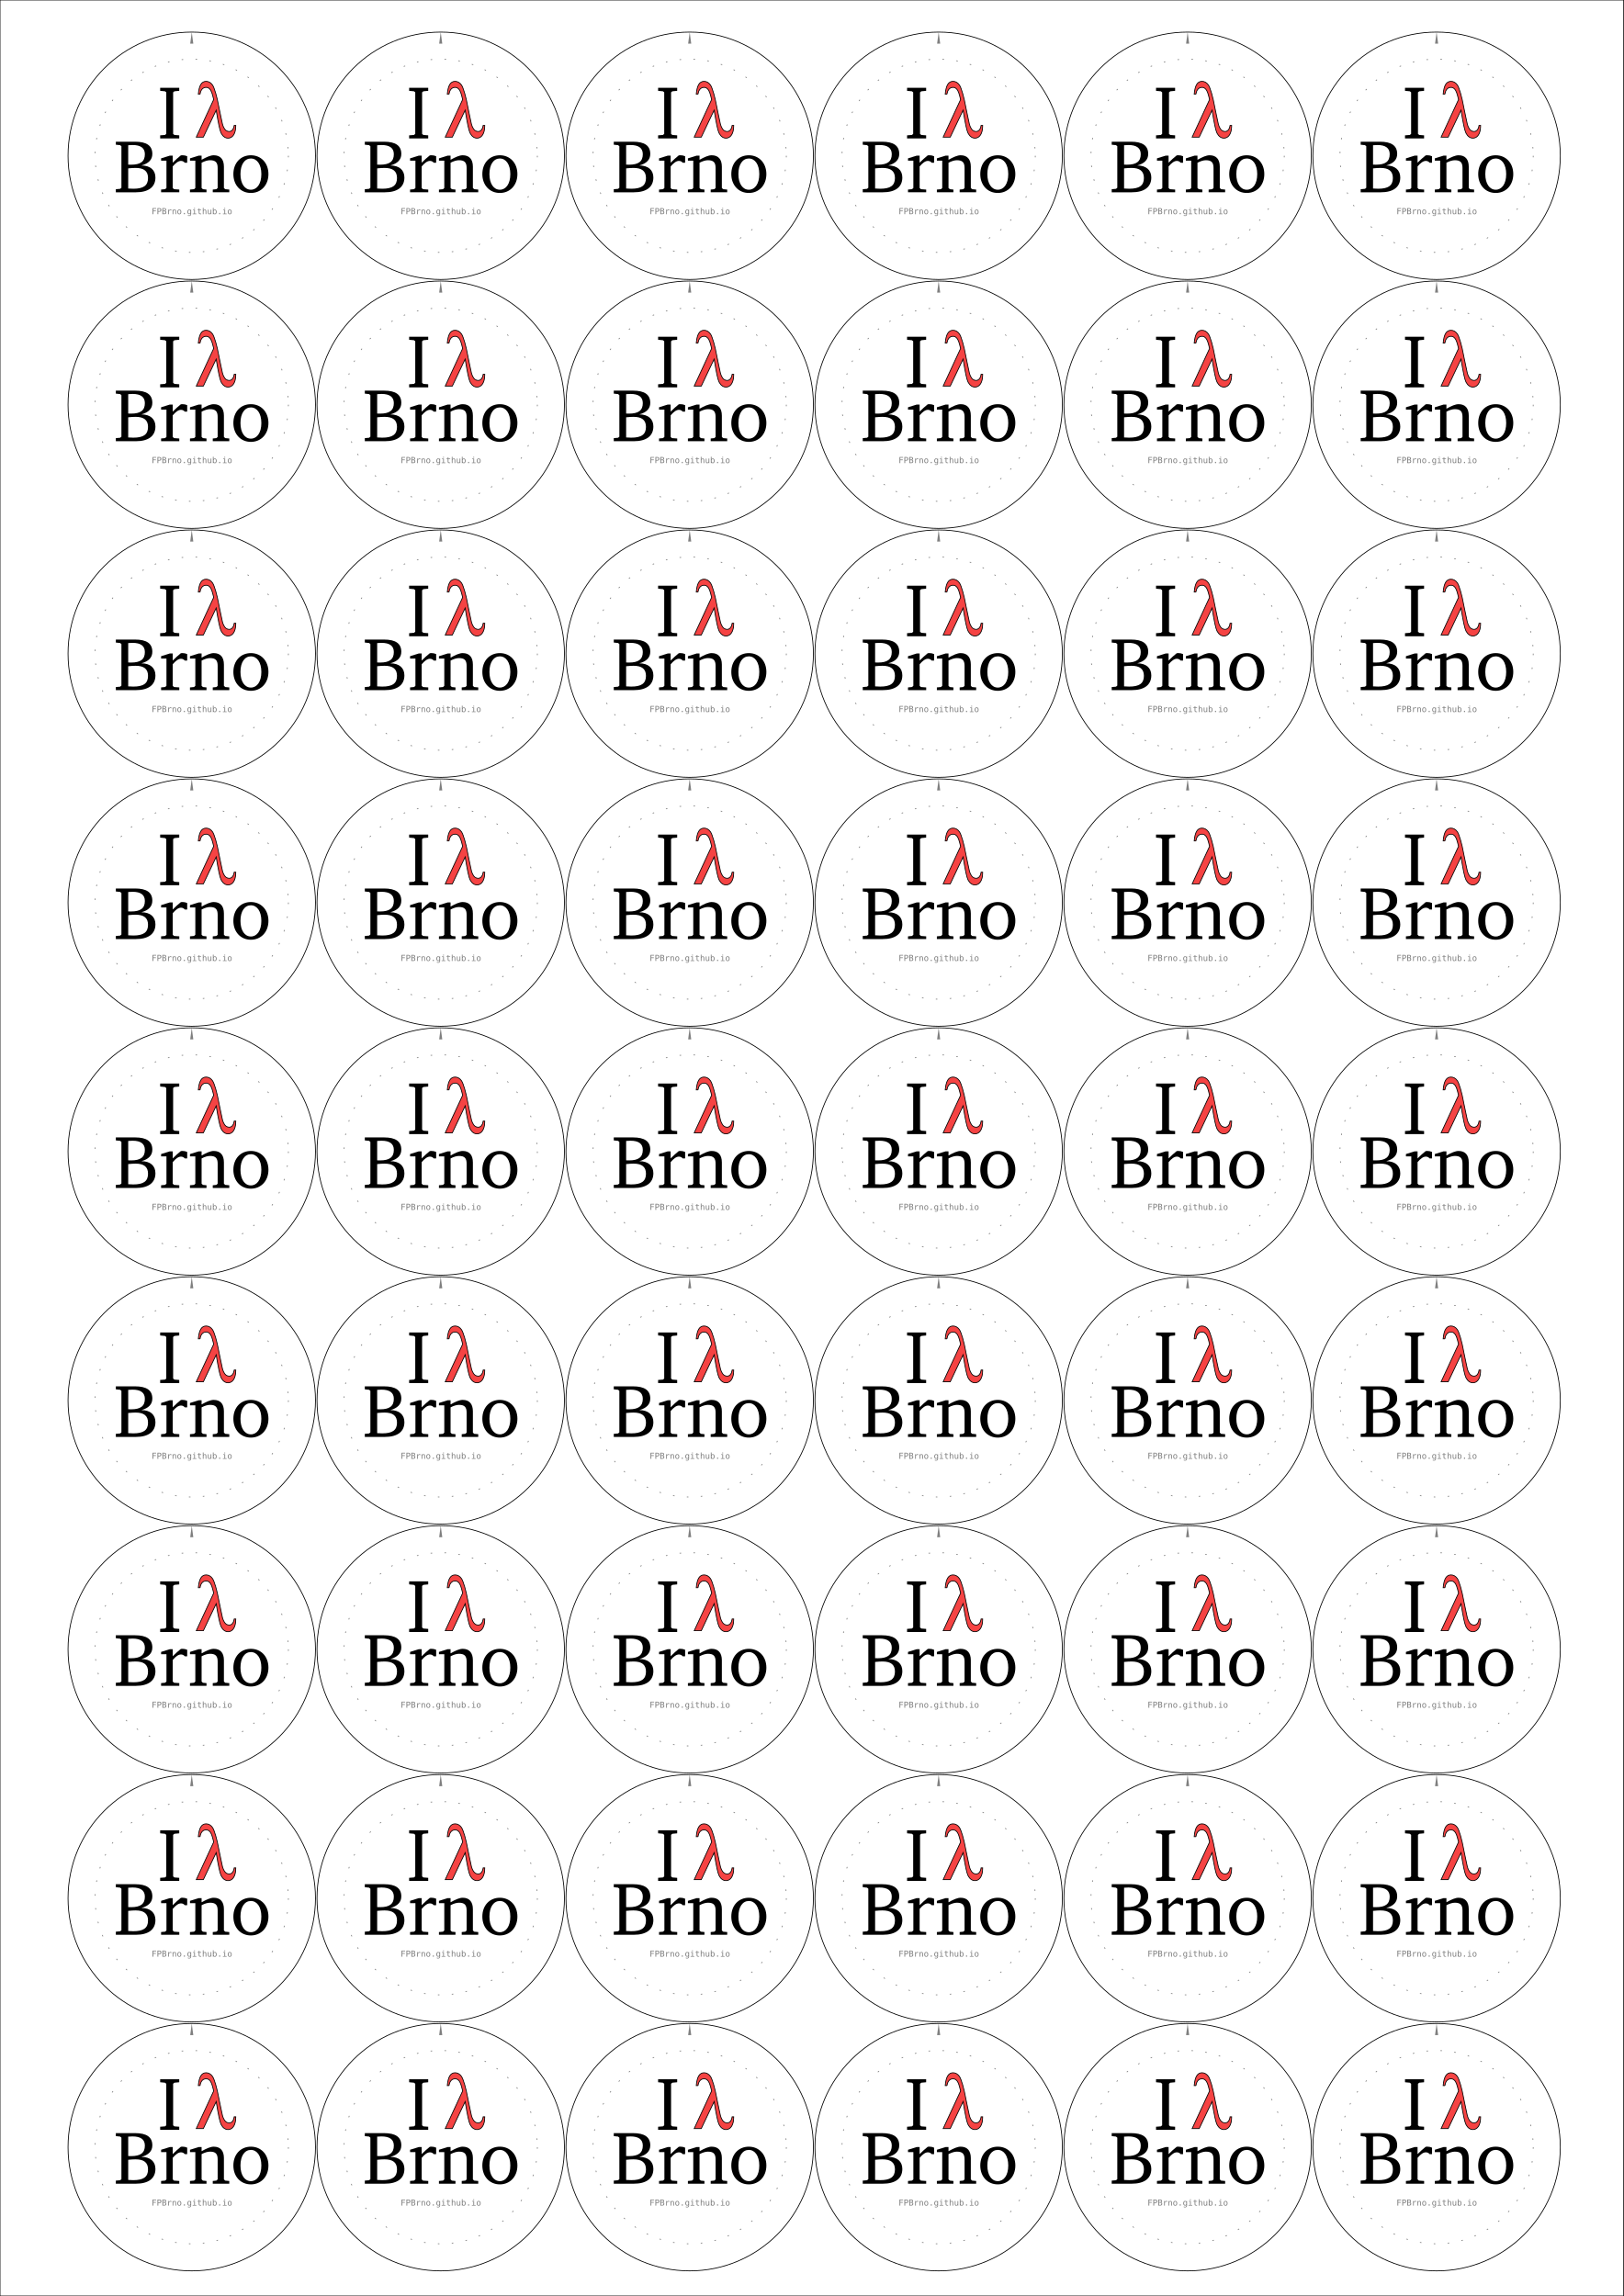
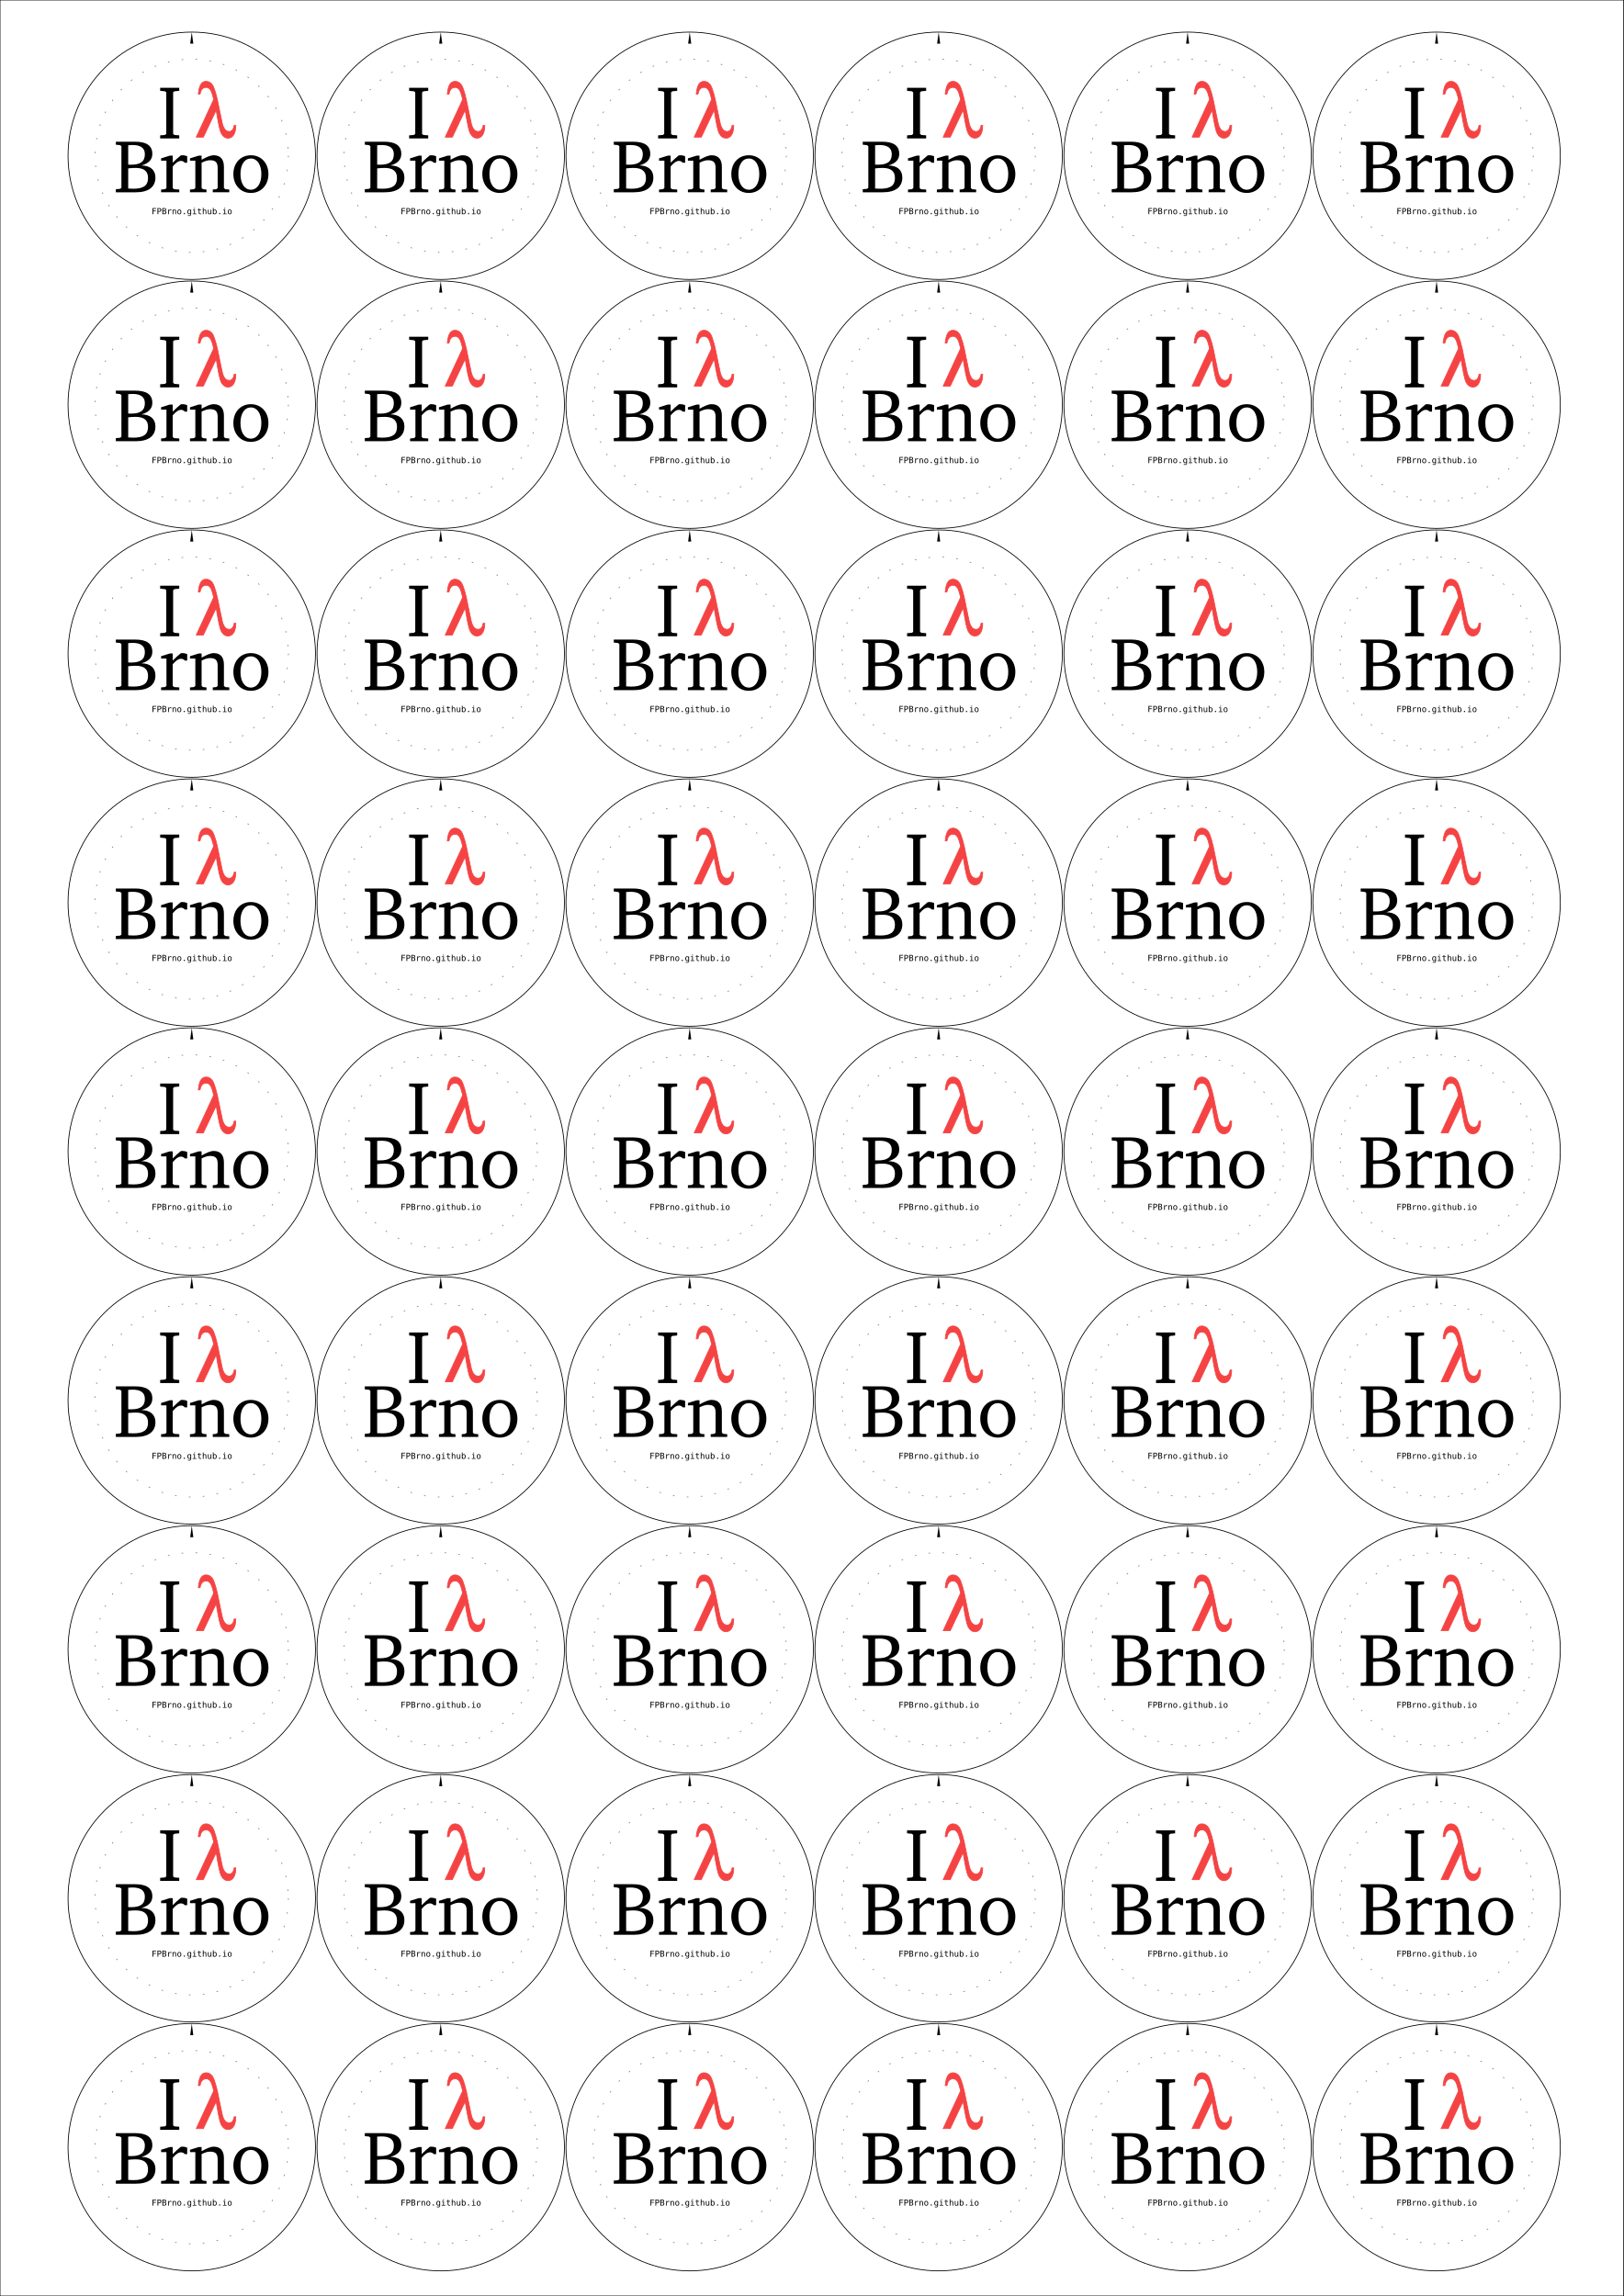
<svg xmlns="http://www.w3.org/2000/svg" xmlns:xlink="http://www.w3.org/1999/xlink" viewBox="0 0 210 297" id="svg2" version="1.1" width="210mm" height="297mm">
  <defs id="defs4">
    <g id="idea-1">
      <path d="m 6.182,13.428 0,0.39 0.556,0.059 0.166,0.137 0,5.374 -0.166,0.137 -0.556,0.049 0,0.4 2.575,0 c 1.658,0 2.545,-0.683 2.545,-1.911 0,-0.956 -0.653,-1.551 -1.814,-1.56 0.936,-0.254 1.414,-0.751 1.414,-1.492 0,-1.073 -0.741,-1.58 -2.233,-1.58 l -2.487,0 z m 1.599,2.965 0,-2.506 c 0.244,-0.01 0.429,-0.029 0.556,-0.029 1.073,0 1.599,0.4 1.599,1.19 0,0.946 -0.566,1.356 -1.785,1.356 -0.117,0 -0.244,0 -0.371,-0.01 z m 0,3.092 0,-2.604 c 0.38,-0.039 0.702,-0.059 0.956,-0.059 1.083,0 1.609,0.419 1.609,1.307 0,0.985 -0.605,1.385 -1.912,1.385 -0.205,0 -0.419,-0.01 -0.653,-0.029 z" id="path4893" style="fill:#000000;fill-opacity:1;stroke:none;stroke-width:1px;stroke-linecap:butt;stroke-linejoin:miter;stroke-opacity:1" />
      <path d="m 12.038,19.972 2.35,0 0,-0.351 -0.683,-0.049 -0.166,-0.156 0,-2.789 c 0.4,-0.468 0.741,-0.712 1.063,-0.712 0.205,0 0.371,0.078 0.497,0.234 l 0.312,0 0,-0.839 c -0.205,-0.088 -0.39,-0.127 -0.585,-0.127 -0.078,0 -0.166,0 -0.244,0.02 -0.351,0.283 -0.702,0.595 -1.044,0.946 l 0,-0.917 -0.371,0 -1.131,0.351 0,0.302 0.692,0 0,3.53 -0.176,0.156 -0.517,0.049 0,0.351 z" id="path4895" style="fill:#000000;fill-opacity:1;stroke:none;stroke-width:1px;stroke-linecap:butt;stroke-linejoin:miter;stroke-opacity:1" />
      <path d="m 15.772,19.972 2.136,0 0,-0.351 -0.468,-0.049 -0.166,-0.156 0,-3.267 c 0.419,-0.215 0.78,-0.322 1.092,-0.322 0.722,0 0.985,0.293 0.985,1.005 l 0,2.584 -0.166,0.156 -0.468,0.049 0,0.351 2.136,0 0,-0.351 -0.527,-0.049 -0.166,-0.156 0,-2.75 c 0,-0.975 -0.468,-1.482 -1.317,-1.482 -0.419,0 -0.917,0.224 -1.57,0.585 l 0,-0.536 -0.371,0 -1.131,0.351 0,0.302 0.692,0 0,3.53 -0.166,0.156 -0.527,0.049 0,0.351 z" id="path4897" style="fill:#000000;fill-opacity:1;stroke:none;stroke-width:1px;stroke-linecap:butt;stroke-linejoin:miter;stroke-opacity:1" />
      <path d="m 23.646,15.184 c -1.317,0 -2.263,0.985 -2.263,2.438 0,1.443 0.956,2.438 2.263,2.438 1.307,0 2.272,-0.995 2.272,-2.438 0,-1.443 -0.956,-2.438 -2.272,-2.438 z m 0,0.419 c 0.79,0 1.356,0.761 1.356,2.019 0,1.268 -0.566,2.019 -1.356,2.019 -0.78,0 -1.346,-0.761 -1.346,-2.019 0,-1.268 0.556,-2.019 1.346,-2.019 z" id="path4899" style="fill:#000000;fill-opacity:1;stroke:none;stroke-width:1px;stroke-linecap:butt;stroke-linejoin:miter;stroke-opacity:1" />
-       <path d="m 10.933,22.019 0.465,0 0,0.09 -0.358,0 0,0.233 0.324,0 0,0.09 -0.324,0 0,0.377 -0.107,0 0,-0.79 z" id="path4903" style="fill:#7d7d7d;fill-opacity:1;stroke:none;stroke-width:1px;stroke-linecap:butt;stroke-linejoin:miter;stroke-opacity:1" />
-       <path d="m 11.672,22.106 0,0.297 0.124,0 q 0.074,0 0.115,-0.039 0.042,-0.039 0.042,-0.11 0,-0.07 -0.041,-0.109 -0.041,-0.039 -0.116,-0.039 l -0.124,0 z m -0.107,-0.088 0.231,0 q 0.132,0 0.201,0.06 0.068,0.06 0.068,0.176 0,0.117 -0.068,0.177 -0.068,0.06 -0.201,0.06 l -0.124,0 0,0.317 -0.107,0 0,-0.79 z" id="path4905" style="fill:#7d7d7d;fill-opacity:1;stroke:none;stroke-width:1px;stroke-linecap:butt;stroke-linejoin:miter;stroke-opacity:1" />
-       <path d="m 12.308,22.431 0,0.289 0.126,0 q 0.093,0 0.133,-0.032 0.04,-0.033 0.04,-0.107 0,-0.077 -0.042,-0.113 -0.042,-0.036 -0.131,-0.036 l -0.126,0 z m 0,-0.325 0,0.238 0.124,0 q 0.077,0 0.112,-0.03 0.035,-0.03 0.035,-0.096 0,-0.06 -0.034,-0.086 -0.034,-0.026 -0.112,-0.026 l -0.124,0 z m -0.107,-0.088 0.234,0 q 0.121,0 0.187,0.052 0.066,0.052 0.066,0.148 0,0.072 -0.035,0.114 -0.034,0.042 -0.104,0.052 0.078,0.012 0.122,0.067 0.044,0.054 0.044,0.139 0,0.107 -0.07,0.162 -0.07,0.054 -0.21,0.054 l -0.234,0 0,-0.79 z" id="path4907" style="fill:#7d7d7d;fill-opacity:1;stroke:none;stroke-width:1px;stroke-linecap:butt;stroke-linejoin:miter;stroke-opacity:1" />
-       <path d="m 13.376,22.338 q -0.031,-0.024 -0.063,-0.035 -0.032,-0.011 -0.071,-0.011 -0.091,0 -0.139,0.057 -0.048,0.057 -0.048,0.165 l 0,0.295 -0.098,0 0,-0.593 0.098,0 0,0.116 q 0.024,-0.063 0.075,-0.096 0.051,-0.034 0.12,-0.034 0.036,0 0.067,0.009 0.031,0.009 0.06,0.028 l 0,0.1 z" id="path4909" style="fill:#7d7d7d;fill-opacity:1;stroke:none;stroke-width:1px;stroke-linecap:butt;stroke-linejoin:miter;stroke-opacity:1" />
-       <path d="m 13.973,22.441 0,0.367 -0.098,0 0,-0.367 q 0,-0.08 -0.028,-0.117 -0.028,-0.037 -0.088,-0.037 -0.068,0 -0.105,0.049 -0.037,0.048 -0.037,0.139 l 0,0.335 -0.097,0 0,-0.593 0.097,0 0,0.089 q 0.026,-0.051 0.07,-0.077 0.044,-0.026 0.105,-0.026 0.09,0 0.135,0.06 0.045,0.059 0.045,0.18 z" id="path4911" style="fill:#7d7d7d;fill-opacity:1;stroke:none;stroke-width:1px;stroke-linecap:butt;stroke-linejoin:miter;stroke-opacity:1" />
-       <path d="m 14.395,22.284 q -0.074,0 -0.112,0.058 -0.038,0.058 -0.038,0.171 0,0.113 0.038,0.171 0.038,0.058 0.112,0.058 0.075,0 0.113,-0.058 0.038,-0.058 0.038,-0.171 0,-0.113 -0.038,-0.171 -0.038,-0.058 -0.113,-0.058 z m 0,-0.083 q 0.123,0 0.188,0.08 0.066,0.08 0.066,0.231 0,0.152 -0.065,0.232 -0.065,0.079 -0.189,0.079 -0.123,0 -0.188,-0.079 -0.065,-0.08 -0.065,-0.232 0,-0.151 0.065,-0.231 0.065,-0.08 0.188,-0.08 z" id="path4913" style="fill:#7d7d7d;fill-opacity:1;stroke:none;stroke-width:1px;stroke-linecap:butt;stroke-linejoin:miter;stroke-opacity:1" />
-       <path d="m 14.979,22.647 0.133,0 0,0.161 -0.133,0 0,-0.161 z" id="path4915" style="fill:#7d7d7d;fill-opacity:1;stroke:none;stroke-width:1px;stroke-linecap:butt;stroke-linejoin:miter;stroke-opacity:1" />
-       <path d="m 15.826,22.507 q 0,-0.11 -0.036,-0.166 -0.035,-0.057 -0.104,-0.057 -0.071,0 -0.109,0.057 -0.038,0.057 -0.038,0.166 0,0.11 0.038,0.167 0.038,0.057 0.11,0.057 0.067,0 0.103,-0.058 0.036,-0.058 0.036,-0.167 z m 0.097,0.263 q 0,0.133 -0.063,0.202 -0.063,0.069 -0.185,0.069 -0.04,0 -0.084,-0.007 -0.044,-0.007 -0.088,-0.022 l 0,-0.096 q 0.052,0.024 0.094,0.036 0.042,0.012 0.078,0.012 0.079,0 0.115,-0.043 0.036,-0.043 0.036,-0.136 l 0,-0.005 0,-0.066 q -0.023,0.05 -0.064,0.074 -0.04,0.024 -0.098,0.024 -0.104,0 -0.166,-0.083 -0.062,-0.083 -0.062,-0.222 0,-0.14 0.062,-0.223 0.062,-0.083 0.166,-0.083 0.057,0 0.097,0.023 0.04,0.023 0.065,0.07 l 0,-0.077 0.097,0 0,0.552 z" id="path4917" style="fill:#7d7d7d;fill-opacity:1;stroke:none;stroke-width:1px;stroke-linecap:butt;stroke-linejoin:miter;stroke-opacity:1" />
-       <path d="m 16.16,22.216 0.249,0 0,0.517 0.193,0 0,0.076 -0.484,0 0,-0.076 0.193,0 0,-0.441 -0.152,0 0,-0.076 z m 0.152,-0.231 0.097,0 0,0.123 -0.097,0 0,-0.123 z" id="path4919" style="fill:#7d7d7d;fill-opacity:1;stroke:none;stroke-width:1px;stroke-linecap:butt;stroke-linejoin:miter;stroke-opacity:1" />
-       <path d="m 17.001,22.048 0,0.168 0.221,0 0,0.076 -0.221,0 0,0.322 q 0,0.066 0.025,0.091 0.025,0.026 0.087,0.026 l 0.11,0 0,0.078 -0.119,0 q -0.11,0 -0.155,-0.044 -0.045,-0.044 -0.045,-0.151 l 0,-0.322 -0.158,0 0,-0.076 0.158,0 0,-0.168 0.097,0 z" id="path4921" style="fill:#7d7d7d;fill-opacity:1;stroke:none;stroke-width:1px;stroke-linecap:butt;stroke-linejoin:miter;stroke-opacity:1" />
-       <path d="m 17.884,22.441 0,0.367 -0.098,0 0,-0.367 q 0,-0.08 -0.028,-0.117 -0.028,-0.037 -0.088,-0.037 -0.068,0 -0.105,0.049 -0.037,0.048 -0.037,0.139 l 0,0.335 -0.097,0 0,-0.823 0.097,0 0,0.32 q 0.026,-0.051 0.07,-0.077 0.044,-0.026 0.105,-0.026 0.09,0 0.135,0.06 0.045,0.059 0.045,0.18 z" id="path4923" style="fill:#7d7d7d;fill-opacity:1;stroke:none;stroke-width:1px;stroke-linecap:butt;stroke-linejoin:miter;stroke-opacity:1" />
-       <path d="m 18.083,22.584 0,-0.367 0.097,0 0,0.367 q 0,0.08 0.028,0.117 0.029,0.037 0.088,0.037 0.069,0 0.105,-0.048 0.037,-0.049 0.037,-0.139 l 0,-0.335 0.098,0 0,0.592 -0.098,0 0,-0.089 q -0.026,0.051 -0.071,0.078 -0.044,0.026 -0.104,0.026 -0.091,0 -0.135,-0.059 -0.044,-0.06 -0.044,-0.18 z" id="path4925" style="fill:#7d7d7d;fill-opacity:1;stroke:none;stroke-width:1px;stroke-linecap:butt;stroke-linejoin:miter;stroke-opacity:1" />
-       <path d="m 19.118,22.513 q 0,-0.113 -0.036,-0.171 -0.036,-0.058 -0.106,-0.058 -0.071,0 -0.107,0.058 -0.037,0.058 -0.037,0.17 0,0.112 0.037,0.17 0.037,0.058 0.107,0.058 0.07,0 0.106,-0.058 0.036,-0.058 0.036,-0.171 z m -0.286,-0.221 q 0.023,-0.043 0.064,-0.067 0.041,-0.023 0.095,-0.023 0.107,0 0.168,0.083 0.061,0.082 0.061,0.226 0,0.147 -0.062,0.23 -0.061,0.083 -0.169,0.083 -0.053,0 -0.094,-0.023 -0.04,-0.023 -0.065,-0.067 l 0,0.075 -0.097,0 0,-0.823 0.097,0 0,0.306 z" id="path4927" style="fill:#7d7d7d;fill-opacity:1;stroke:none;stroke-width:1px;stroke-linecap:butt;stroke-linejoin:miter;stroke-opacity:1" />
-       <path d="m 19.542,22.647 0.133,0 0,0.161 -0.133,0 0,-0.161 z" id="path4929" style="fill:#7d7d7d;fill-opacity:1;stroke:none;stroke-width:1px;stroke-linecap:butt;stroke-linejoin:miter;stroke-opacity:1" />
-       <path d="m 20.071,22.216 0.249,0 0,0.517 0.193,0 0,0.076 -0.484,0 0,-0.076 0.193,0 0,-0.441 -0.152,0 0,-0.076 z m 0.152,-0.231 0.097,0 0,0.123 -0.097,0 0,-0.123 z" id="path4931" style="fill:#7d7d7d;fill-opacity:1;stroke:none;stroke-width:1px;stroke-linecap:butt;stroke-linejoin:miter;stroke-opacity:1" />
-       <path d="m 20.913,22.284 q -0.074,0 -0.112,0.058 -0.038,0.058 -0.038,0.171 0,0.113 0.038,0.171 0.038,0.058 0.112,0.058 0.075,0 0.113,-0.058 0.038,-0.058 0.038,-0.171 0,-0.113 -0.038,-0.171 -0.038,-0.058 -0.113,-0.058 z m 0,-0.083 q 0.123,0 0.188,0.08 0.066,0.08 0.066,0.231 0,0.152 -0.065,0.232 -0.065,0.079 -0.189,0.079 -0.123,0 -0.188,-0.079 -0.065,-0.08 -0.065,-0.232 0,-0.151 0.065,-0.231 0.065,-0.08 0.188,-0.08 z" id="path4933" style="fill:#7d7d7d;fill-opacity:1;stroke:none;stroke-width:1px;stroke-linecap:butt;stroke-linejoin:miter;stroke-opacity:1" />
-       <path style="line-height:90%;-inkscape-text-align:center;letter-spacing:0px;word-spacing:0px;writing-mode:lr-tb;text-anchor:middle;fill:#f54343;fill-opacity:1;stroke:#000000;stroke-width:0.1;stroke-linecap:butt;stroke-linejoin:miter;stroke-miterlimit:4;stroke-dasharray:none;stroke-opacity:1" d="m 17.081,7.282 c 0.068,-0.556 0.351,-0.878 0.79,-0.878 0.312,0 0.575,0.244 0.722,0.683 0.068,0.195 0.156,0.517 0.244,0.887 l -2.253,4.867 0.917,0 1.658,-3.491 c 0.312,1.902 0.468,2.594 0.644,2.975 0.215,0.419 0.527,0.644 0.887,0.644 0.38,0 0.683,-0.234 0.848,-0.663 0.107,-0.263 0.146,-0.527 0.156,-0.985 l -0.205,0 c -0.078,0.507 -0.302,0.79 -0.653,0.79 -0.293,0 -0.546,-0.185 -0.702,-0.527 -0.127,-0.254 -0.195,-0.507 -0.332,-1.229 l -0.263,-1.258 c -0.01,-0.029 -0.02,-0.098 -0.039,-0.195 C 19.276,7.643 18.925,6.453 18.691,6.102 18.476,5.79 18.183,5.624 17.862,5.624 c -0.595,0 -0.907,0.507 -1.014,1.658 l 0.234,0 z" id="path4937" />
+       <path d="m 10.933,22.019 0.465,0 0,0.09 -0.358,0 0,0.233 0.324,0 0,0.09 -0.324,0 0,0.377 -0.107,0 0,-0.79 z" id="path4903" style="fill:#000000;fill-opacity:1;stroke:none;stroke-width:1px;stroke-linecap:butt;stroke-linejoin:miter;stroke-opacity:1" />
+       <path d="m 11.672,22.106 0,0.297 0.124,0 q 0.074,0 0.115,-0.039 0.042,-0.039 0.042,-0.11 0,-0.07 -0.041,-0.109 -0.041,-0.039 -0.116,-0.039 l -0.124,0 z m -0.107,-0.088 0.231,0 q 0.132,0 0.201,0.06 0.068,0.06 0.068,0.176 0,0.117 -0.068,0.177 -0.068,0.06 -0.201,0.06 l -0.124,0 0,0.317 -0.107,0 0,-0.79 z" id="path4905" style="fill:#000000;fill-opacity:1;stroke:none;stroke-width:1px;stroke-linecap:butt;stroke-linejoin:miter;stroke-opacity:1" />
+       <path d="m 12.308,22.431 0,0.289 0.126,0 q 0.093,0 0.133,-0.032 0.04,-0.033 0.04,-0.107 0,-0.077 -0.042,-0.113 -0.042,-0.036 -0.131,-0.036 l -0.126,0 z m 0,-0.325 0,0.238 0.124,0 q 0.077,0 0.112,-0.03 0.035,-0.03 0.035,-0.096 0,-0.06 -0.034,-0.086 -0.034,-0.026 -0.112,-0.026 l -0.124,0 z m -0.107,-0.088 0.234,0 q 0.121,0 0.187,0.052 0.066,0.052 0.066,0.148 0,0.072 -0.035,0.114 -0.034,0.042 -0.104,0.052 0.078,0.012 0.122,0.067 0.044,0.054 0.044,0.139 0,0.107 -0.07,0.162 -0.07,0.054 -0.21,0.054 l -0.234,0 0,-0.79 z" id="path4907" style="fill:#000000;fill-opacity:1;stroke:none;stroke-width:1px;stroke-linecap:butt;stroke-linejoin:miter;stroke-opacity:1" />
+       <path d="m 13.376,22.338 q -0.031,-0.024 -0.063,-0.035 -0.032,-0.011 -0.071,-0.011 -0.091,0 -0.139,0.057 -0.048,0.057 -0.048,0.165 l 0,0.295 -0.098,0 0,-0.593 0.098,0 0,0.116 q 0.024,-0.063 0.075,-0.096 0.051,-0.034 0.12,-0.034 0.036,0 0.067,0.009 0.031,0.009 0.06,0.028 l 0,0.1 z" id="path4909" style="fill:#000000;fill-opacity:1;stroke:none;stroke-width:1px;stroke-linecap:butt;stroke-linejoin:miter;stroke-opacity:1" />
+       <path d="m 13.973,22.441 0,0.367 -0.098,0 0,-0.367 q 0,-0.08 -0.028,-0.117 -0.028,-0.037 -0.088,-0.037 -0.068,0 -0.105,0.049 -0.037,0.048 -0.037,0.139 l 0,0.335 -0.097,0 0,-0.593 0.097,0 0,0.089 q 0.026,-0.051 0.07,-0.077 0.044,-0.026 0.105,-0.026 0.09,0 0.135,0.06 0.045,0.059 0.045,0.18 z" id="path4911" style="fill:#000000;fill-opacity:1;stroke:none;stroke-width:1px;stroke-linecap:butt;stroke-linejoin:miter;stroke-opacity:1" />
+       <path d="m 14.395,22.284 q -0.074,0 -0.112,0.058 -0.038,0.058 -0.038,0.171 0,0.113 0.038,0.171 0.038,0.058 0.112,0.058 0.075,0 0.113,-0.058 0.038,-0.058 0.038,-0.171 0,-0.113 -0.038,-0.171 -0.038,-0.058 -0.113,-0.058 z m 0,-0.083 q 0.123,0 0.188,0.08 0.066,0.08 0.066,0.231 0,0.152 -0.065,0.232 -0.065,0.079 -0.189,0.079 -0.123,0 -0.188,-0.079 -0.065,-0.08 -0.065,-0.232 0,-0.151 0.065,-0.231 0.065,-0.08 0.188,-0.08 z" id="path4913" style="fill:#000000;fill-opacity:1;stroke:none;stroke-width:1px;stroke-linecap:butt;stroke-linejoin:miter;stroke-opacity:1" />
+       <path d="m 14.979,22.647 0.133,0 0,0.161 -0.133,0 0,-0.161 z" id="path4915" style="fill:#000000;fill-opacity:1;stroke:none;stroke-width:1px;stroke-linecap:butt;stroke-linejoin:miter;stroke-opacity:1" />
+       <path d="m 15.826,22.507 q 0,-0.11 -0.036,-0.166 -0.035,-0.057 -0.104,-0.057 -0.071,0 -0.109,0.057 -0.038,0.057 -0.038,0.166 0,0.11 0.038,0.167 0.038,0.057 0.11,0.057 0.067,0 0.103,-0.058 0.036,-0.058 0.036,-0.167 z m 0.097,0.263 q 0,0.133 -0.063,0.202 -0.063,0.069 -0.185,0.069 -0.04,0 -0.084,-0.007 -0.044,-0.007 -0.088,-0.022 l 0,-0.096 q 0.052,0.024 0.094,0.036 0.042,0.012 0.078,0.012 0.079,0 0.115,-0.043 0.036,-0.043 0.036,-0.136 l 0,-0.005 0,-0.066 q -0.023,0.05 -0.064,0.074 -0.04,0.024 -0.098,0.024 -0.104,0 -0.166,-0.083 -0.062,-0.083 -0.062,-0.222 0,-0.14 0.062,-0.223 0.062,-0.083 0.166,-0.083 0.057,0 0.097,0.023 0.04,0.023 0.065,0.07 l 0,-0.077 0.097,0 0,0.552 z" id="path4917" style="fill:#000000;fill-opacity:1;stroke:none;stroke-width:1px;stroke-linecap:butt;stroke-linejoin:miter;stroke-opacity:1" />
+       <path d="m 16.16,22.216 0.249,0 0,0.517 0.193,0 0,0.076 -0.484,0 0,-0.076 0.193,0 0,-0.441 -0.152,0 0,-0.076 z m 0.152,-0.231 0.097,0 0,0.123 -0.097,0 0,-0.123 z" id="path4919" style="fill:#000000;fill-opacity:1;stroke:none;stroke-width:1px;stroke-linecap:butt;stroke-linejoin:miter;stroke-opacity:1" />
+       <path d="m 17.001,22.048 0,0.168 0.221,0 0,0.076 -0.221,0 0,0.322 q 0,0.066 0.025,0.091 0.025,0.026 0.087,0.026 l 0.11,0 0,0.078 -0.119,0 q -0.11,0 -0.155,-0.044 -0.045,-0.044 -0.045,-0.151 l 0,-0.322 -0.158,0 0,-0.076 0.158,0 0,-0.168 0.097,0 z" id="path4921" style="fill:#000000;fill-opacity:1;stroke:none;stroke-width:1px;stroke-linecap:butt;stroke-linejoin:miter;stroke-opacity:1" />
+       <path d="m 17.884,22.441 0,0.367 -0.098,0 0,-0.367 q 0,-0.08 -0.028,-0.117 -0.028,-0.037 -0.088,-0.037 -0.068,0 -0.105,0.049 -0.037,0.048 -0.037,0.139 l 0,0.335 -0.097,0 0,-0.823 0.097,0 0,0.32 q 0.026,-0.051 0.07,-0.077 0.044,-0.026 0.105,-0.026 0.09,0 0.135,0.06 0.045,0.059 0.045,0.18 z" id="path4923" style="fill:#000000;fill-opacity:1;stroke:none;stroke-width:1px;stroke-linecap:butt;stroke-linejoin:miter;stroke-opacity:1" />
+       <path d="m 18.083,22.584 0,-0.367 0.097,0 0,0.367 q 0,0.08 0.028,0.117 0.029,0.037 0.088,0.037 0.069,0 0.105,-0.048 0.037,-0.049 0.037,-0.139 l 0,-0.335 0.098,0 0,0.592 -0.098,0 0,-0.089 q -0.026,0.051 -0.071,0.078 -0.044,0.026 -0.104,0.026 -0.091,0 -0.135,-0.059 -0.044,-0.06 -0.044,-0.18 z" id="path4925" style="fill:#000000;fill-opacity:1;stroke:none;stroke-width:1px;stroke-linecap:butt;stroke-linejoin:miter;stroke-opacity:1" />
+       <path d="m 19.118,22.513 q 0,-0.113 -0.036,-0.171 -0.036,-0.058 -0.106,-0.058 -0.071,0 -0.107,0.058 -0.037,0.058 -0.037,0.17 0,0.112 0.037,0.17 0.037,0.058 0.107,0.058 0.07,0 0.106,-0.058 0.036,-0.058 0.036,-0.171 z m -0.286,-0.221 q 0.023,-0.043 0.064,-0.067 0.041,-0.023 0.095,-0.023 0.107,0 0.168,0.083 0.061,0.082 0.061,0.226 0,0.147 -0.062,0.23 -0.061,0.083 -0.169,0.083 -0.053,0 -0.094,-0.023 -0.04,-0.023 -0.065,-0.067 l 0,0.075 -0.097,0 0,-0.823 0.097,0 0,0.306 z" id="path4927" style="fill:#000000;fill-opacity:1;stroke:none;stroke-width:1px;stroke-linecap:butt;stroke-linejoin:miter;stroke-opacity:1" />
+       <path d="m 19.542,22.647 0.133,0 0,0.161 -0.133,0 0,-0.161 z" id="path4929" style="fill:#000000;fill-opacity:1;stroke:none;stroke-width:1px;stroke-linecap:butt;stroke-linejoin:miter;stroke-opacity:1" />
+       <path d="m 20.071,22.216 0.249,0 0,0.517 0.193,0 0,0.076 -0.484,0 0,-0.076 0.193,0 0,-0.441 -0.152,0 0,-0.076 z m 0.152,-0.231 0.097,0 0,0.123 -0.097,0 0,-0.123 z" id="path4931" style="fill:#000000;fill-opacity:1;stroke:none;stroke-width:1px;stroke-linecap:butt;stroke-linejoin:miter;stroke-opacity:1" />
+       <path d="m 20.913,22.284 q -0.074,0 -0.112,0.058 -0.038,0.058 -0.038,0.171 0,0.113 0.038,0.171 0.038,0.058 0.112,0.058 0.075,0 0.113,-0.058 0.038,-0.058 0.038,-0.171 0,-0.113 -0.038,-0.171 -0.038,-0.058 -0.113,-0.058 z m 0,-0.083 q 0.123,0 0.188,0.08 0.066,0.08 0.066,0.231 0,0.152 -0.065,0.232 -0.065,0.079 -0.189,0.079 -0.123,0 -0.188,-0.079 -0.065,-0.08 -0.065,-0.232 0,-0.151 0.065,-0.231 0.065,-0.08 0.188,-0.08 z" id="path4933" style="fill:#000000;fill-opacity:1;stroke:none;stroke-width:1px;stroke-linecap:butt;stroke-linejoin:miter;stroke-opacity:1" />
+       <path style="fill:#f54343;fill-opacity:1;stroke:#f54343;stroke-width:0.1;stroke-linecap:butt;stroke-linejoin:miter;stroke-miterlimit:4;stroke-dasharray:none;stroke-opacity:1" d="m 17.081,7.282 c 0.068,-0.556 0.351,-0.878 0.79,-0.878 0.312,0 0.575,0.244 0.722,0.683 0.068,0.195 0.156,0.517 0.244,0.887 l -2.253,4.867 0.917,0 1.658,-3.491 c 0.312,1.902 0.468,2.594 0.644,2.975 0.215,0.419 0.527,0.644 0.887,0.644 0.38,0 0.683,-0.234 0.848,-0.663 0.107,-0.263 0.146,-0.527 0.156,-0.985 l -0.205,0 c -0.078,0.507 -0.302,0.79 -0.653,0.79 -0.293,0 -0.546,-0.185 -0.702,-0.527 -0.127,-0.254 -0.195,-0.507 -0.332,-1.229 l -0.263,-1.258 c -0.01,-0.029 -0.02,-0.098 -0.039,-0.195 C 19.276,7.643 18.925,6.453 18.691,6.102 18.476,5.79 18.183,5.624 17.862,5.624 c -0.595,0 -0.907,0.507 -1.014,1.658 l 0.234,0 z" id="path4937" />
      <path d="m 11.915,13.006 2.467,0 0,-0.4 -0.624,-0.049 -0.166,-0.137 0,-5.374 0.166,-0.137 0.624,-0.059 0,-0.39 -2.467,0 0,0.39 0.624,0.059 0.166,0.137 0,5.374 -0.166,0.137 -0.624,0.049 0,0.4 z" id="path4941" style="fill:#000000;fill-opacity:1;stroke:none;stroke-width:1px;stroke-linecap:butt;stroke-linejoin:miter;stroke-opacity:1" />
    </g>
    <g id="button-base">
-       <polygon points="16,0 16.2,1.5 15.8,1.5" style="fill:#000000;opacity:0.5" />
+       <polygon points="16,0 16.2,1.5 15.8,1.5" style="fill:#000000;opacity:1" />
      <circle cy="16" cx="16" r="16" style="fill:none;stroke:#000000;stroke-width:0.1;stroke-miterlimit:4;stroke-dasharray:none" />
    </g>
    <g id="button-devel">
      <use xlink:href="#button-base" />
      <circle cx="16" cy="16" r="12.5" style="fill:none;stroke:#000000;stroke-width:0.1;opacity:0.5;stroke-miterlimit:4;stroke-dasharray:0.2, 1.6;stroke-dashoffset:0" />
    </g>
    <g id="button">
      <use xlink:href="#button-devel" />
      <use xlink:href="#idea-1" transform="translate(0,0.75)" />
    </g>
    <g id="row" transform="translate(8.7,0)">
      <use xlink:href="#button" transform="translate(0.1,0)" />
      <use xlink:href="#button" transform="translate(32.3,0)" />
      <use xlink:href="#button" transform="translate(64.5,0)" />
      <use xlink:href="#button" transform="translate(96.7,0)" />
      <use xlink:href="#button" transform="translate(128.9,0)" />
      <use xlink:href="#button" transform="translate(161.1,0)" />
    </g>
  </defs>
  <rect width="100%" height="100%" style="fill:none;stroke:#000000;stroke-width:0.1" />
  <g transform="translate(0,4.05)">
    <use xlink:href="#row" transform="translate(0,0.1)" />
    <use xlink:href="#row" transform="translate(0,32.3)" />
    <use xlink:href="#row" transform="translate(0,64.5)" />
    <use xlink:href="#row" transform="translate(0,96.7)" />
    <use xlink:href="#row" transform="translate(0,128.9)" />
    <use xlink:href="#row" transform="translate(0,161.1)" />
    <use xlink:href="#row" transform="translate(0,193.3)" />
    <use xlink:href="#row" transform="translate(0,225.5)" />
    <use xlink:href="#row" transform="translate(0,257.7)" />
  </g>
</svg>
